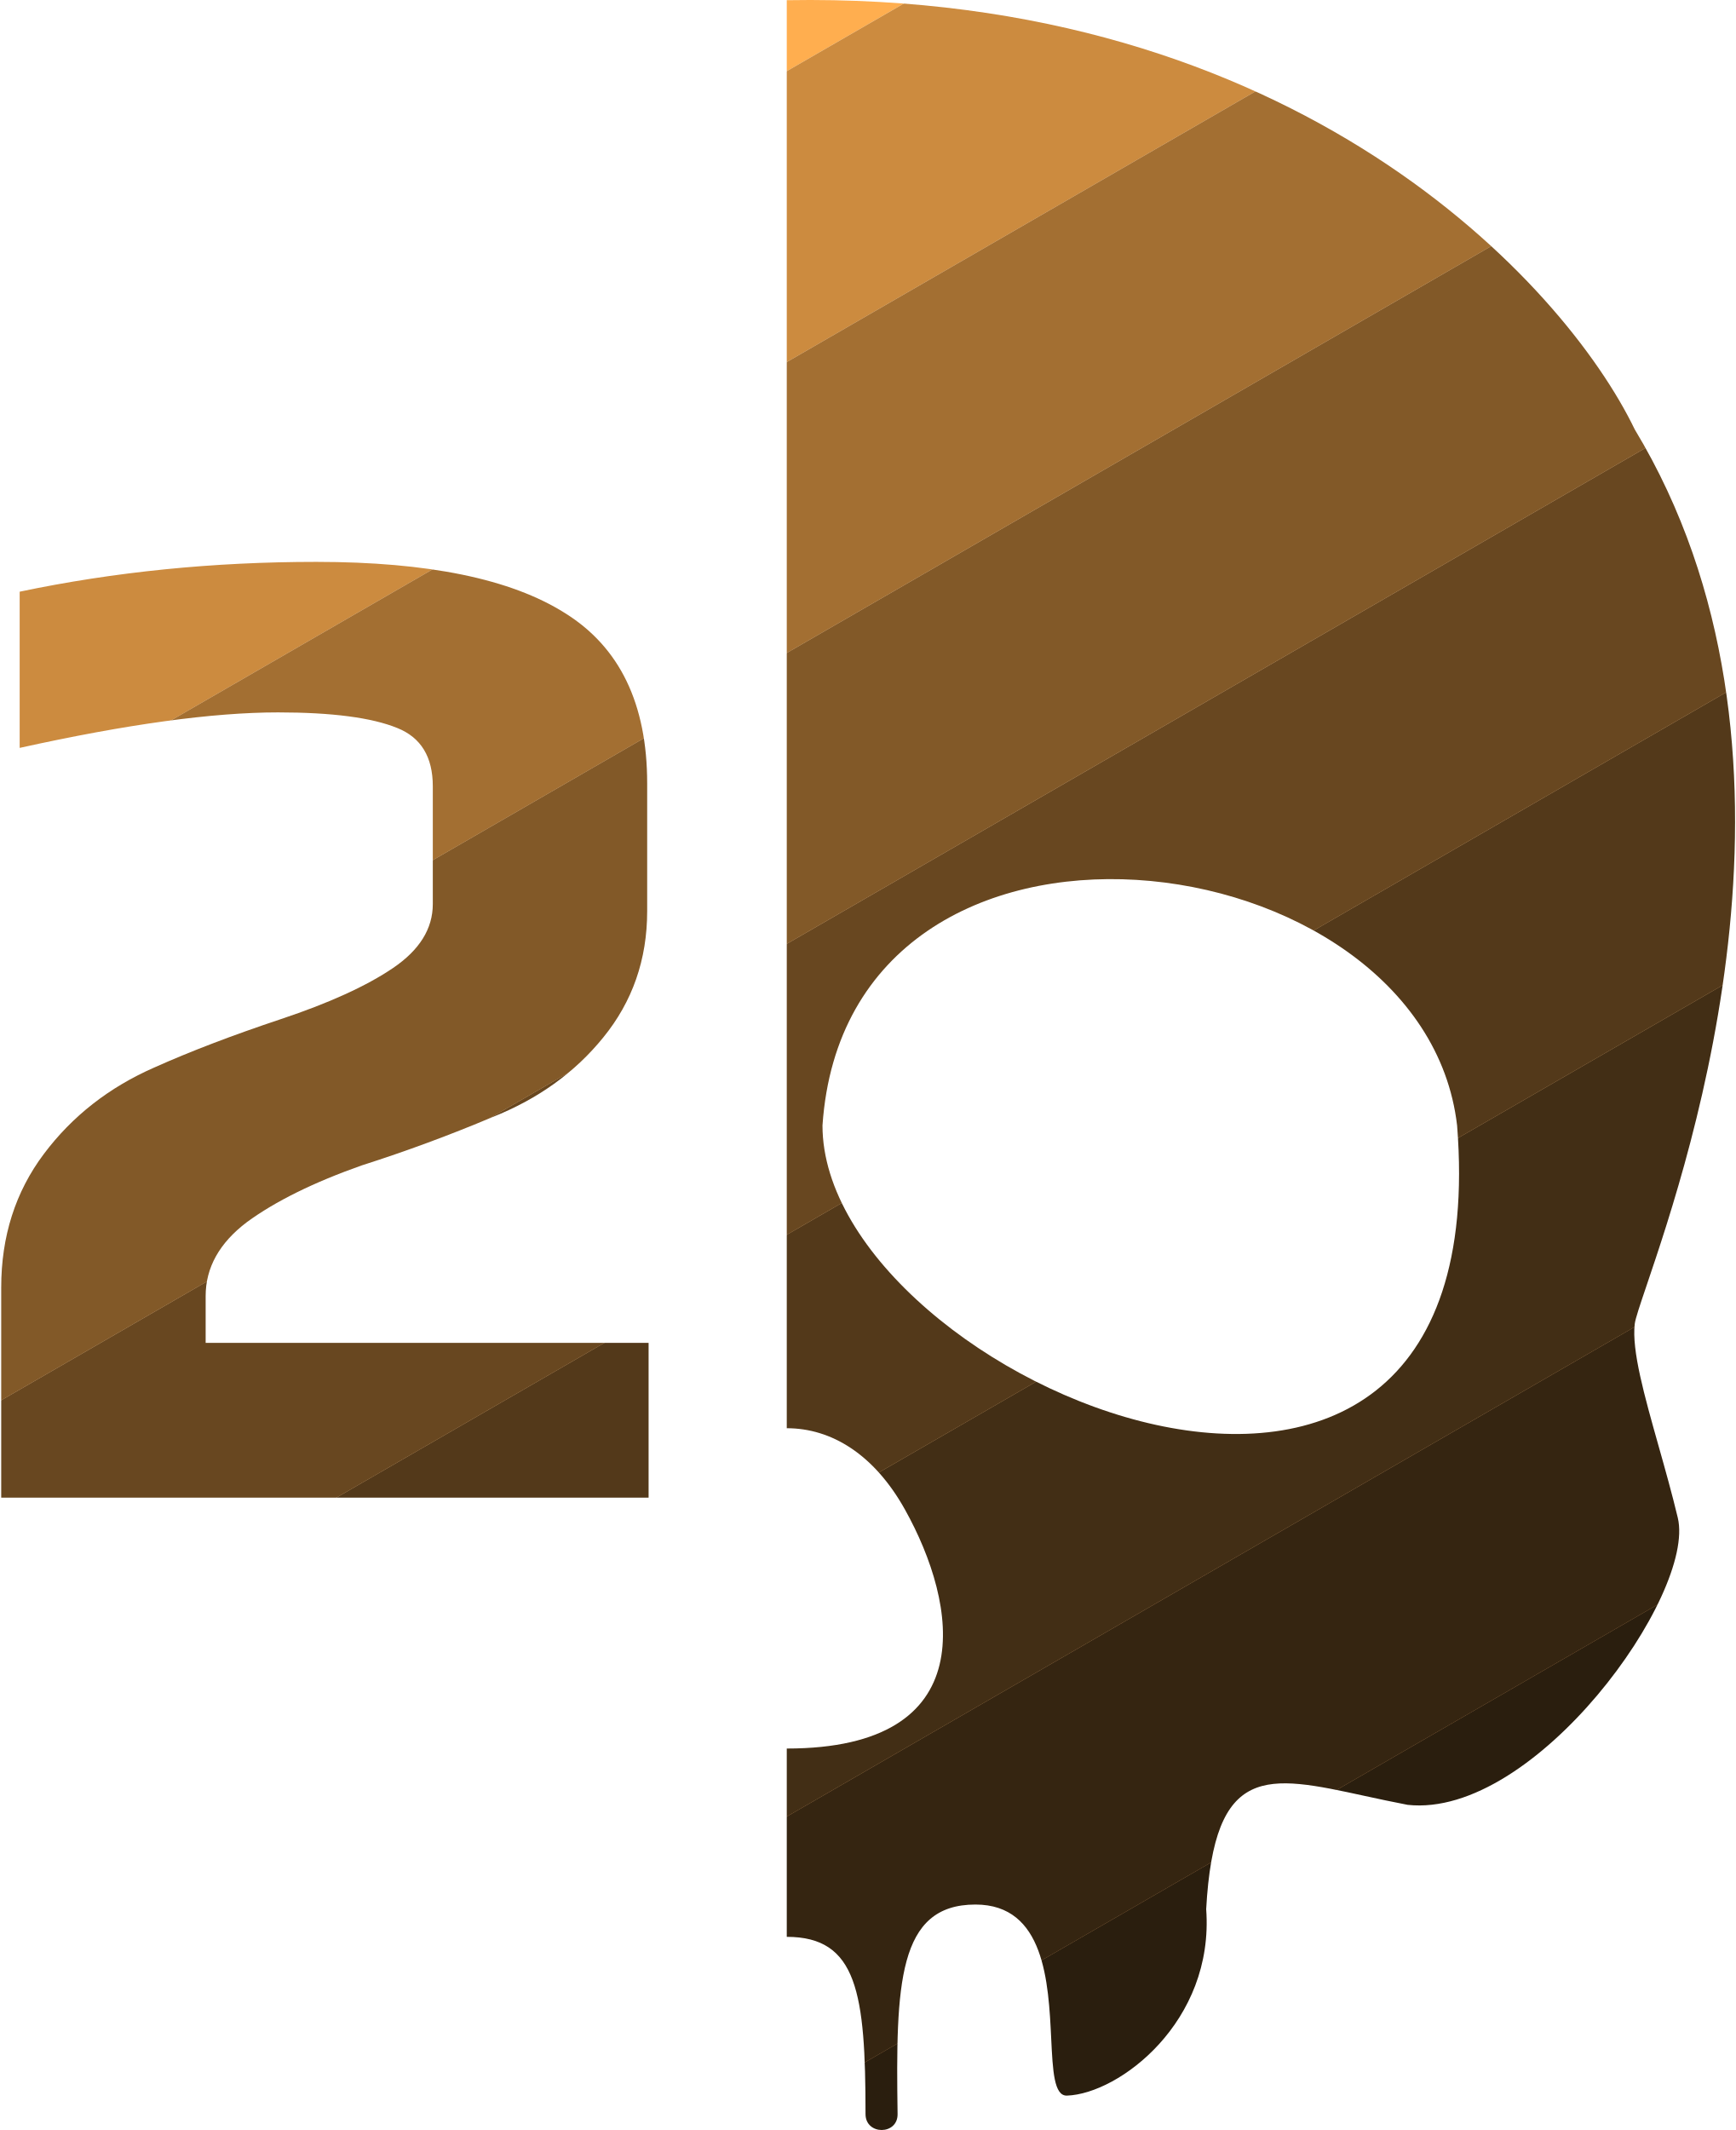
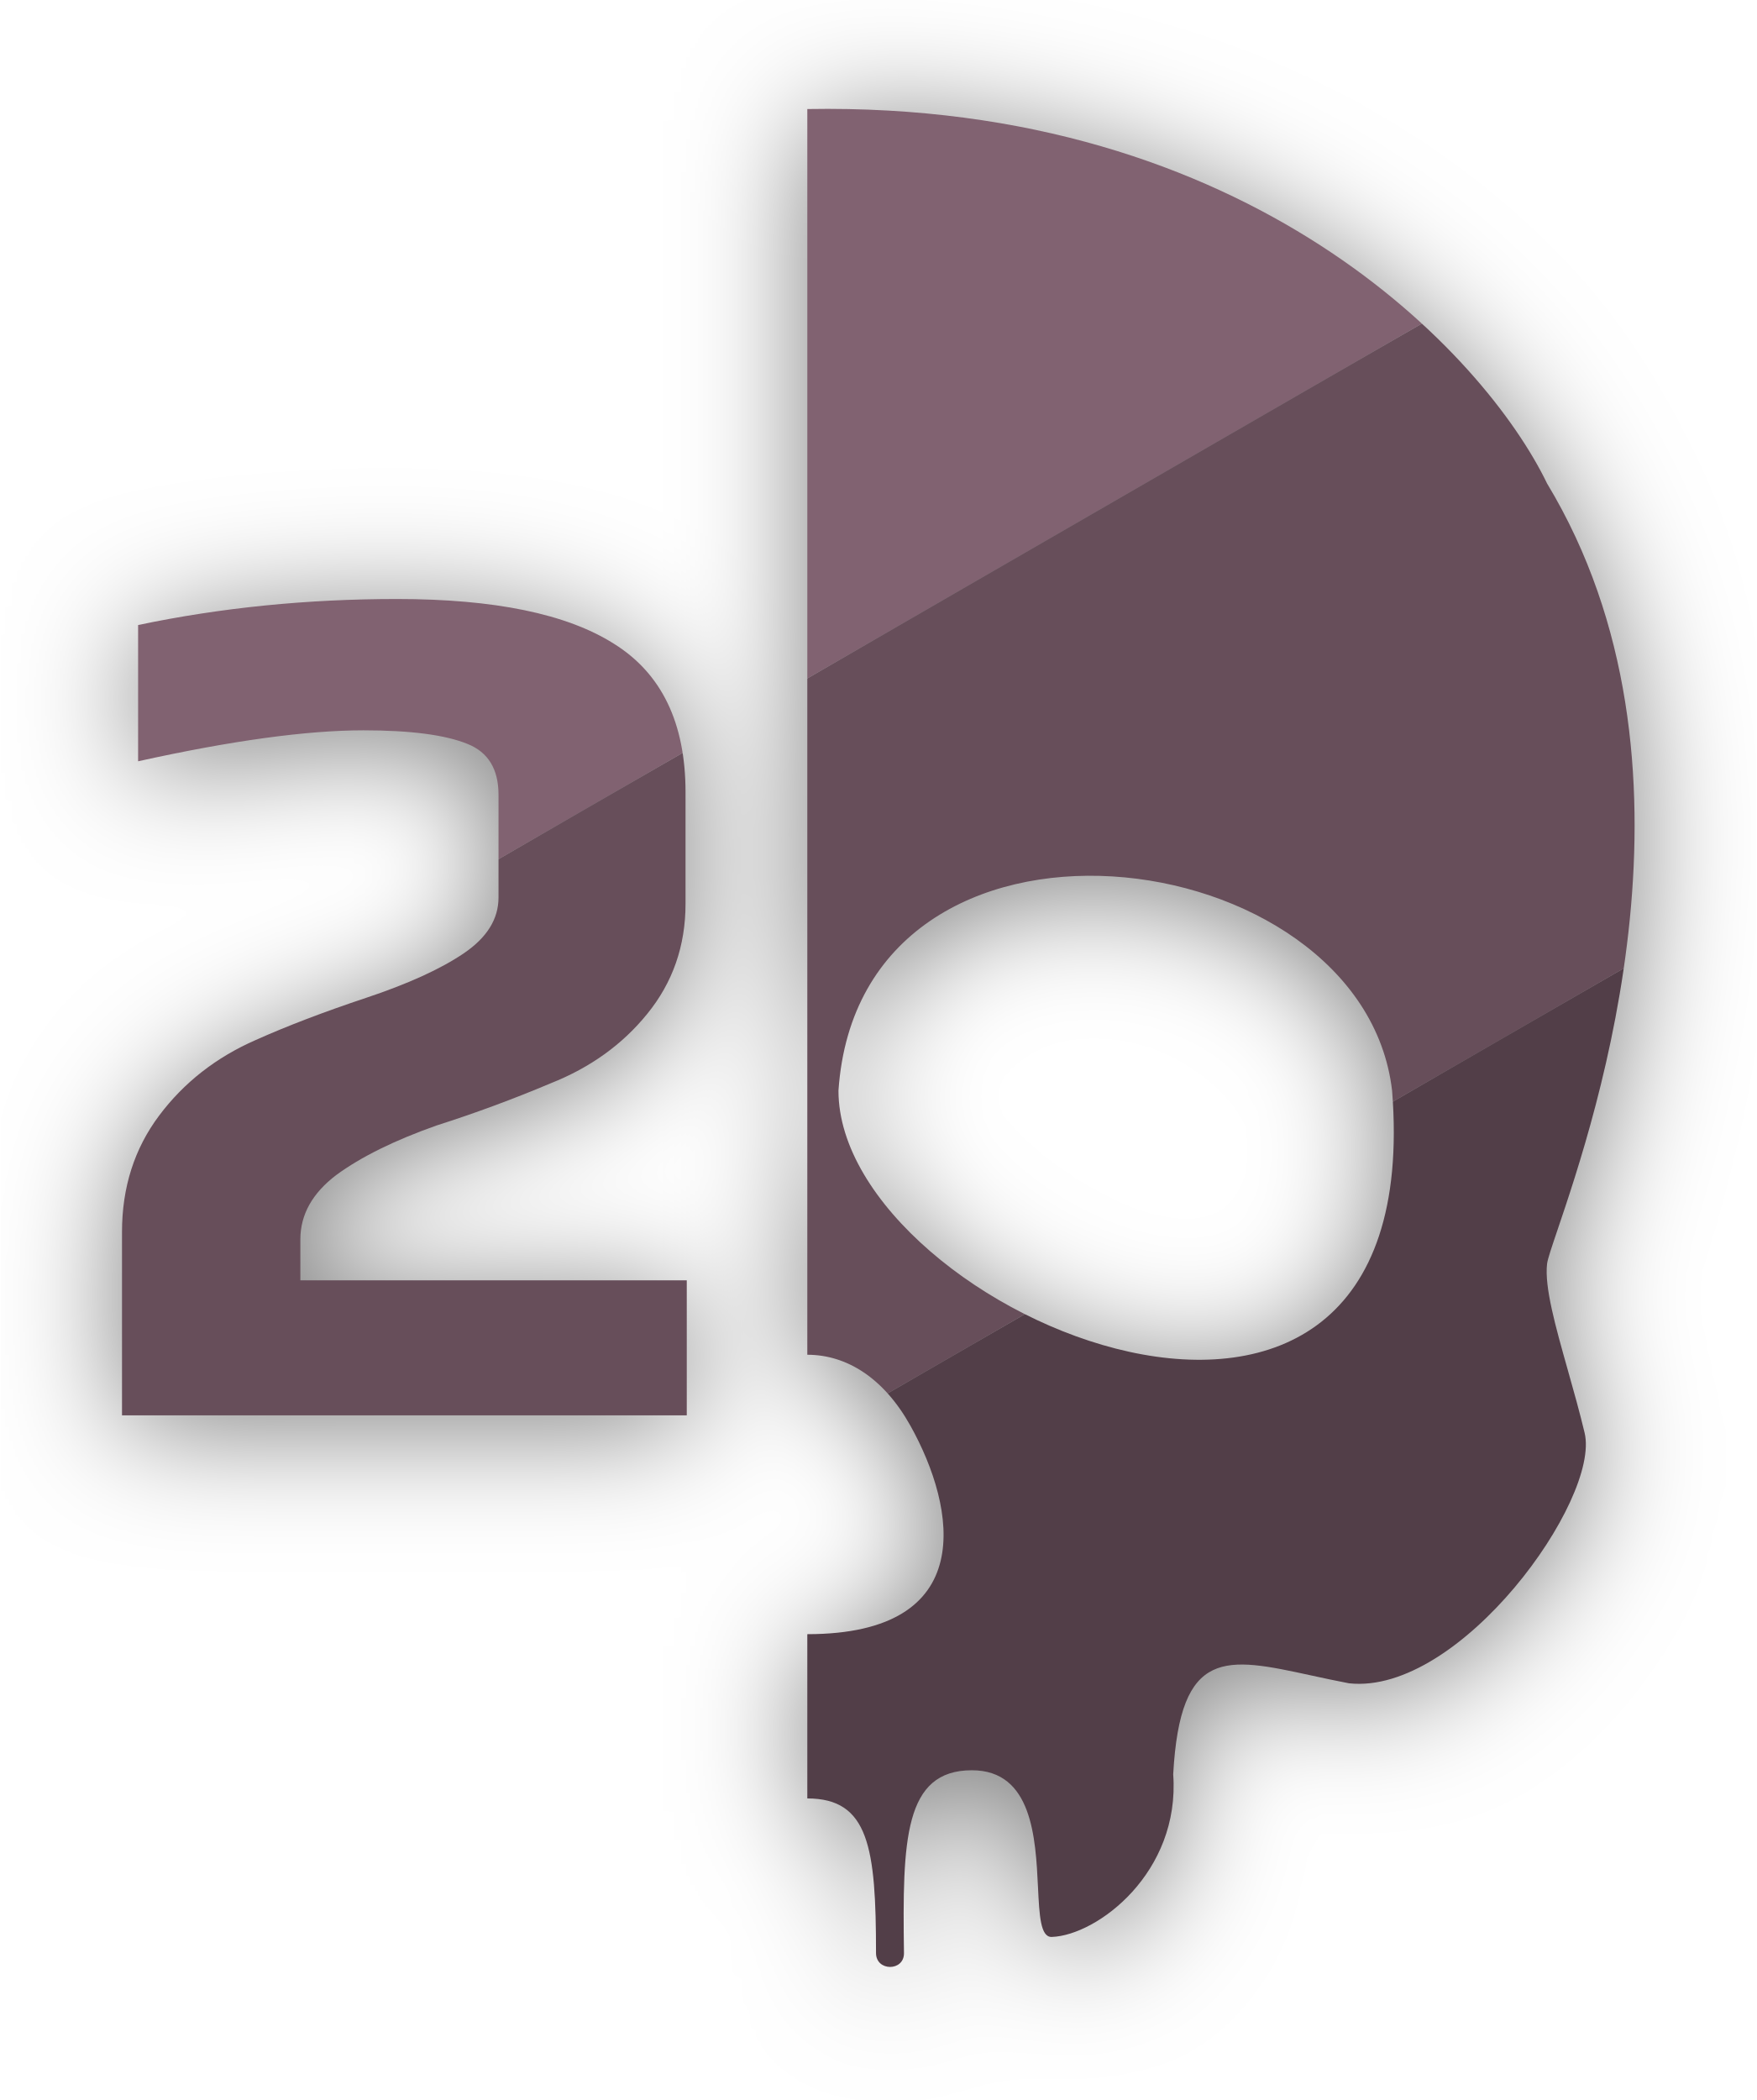
- <svg xmlns="http://www.w3.org/2000/svg" width="626" height="768" viewBox="0 0 626 768" fill="none">
-   <mask id="mask0_765_279" style="mask-type:alpha" maskUnits="userSpaceOnUse" x="283" y="0" width="343" height="768">
-     <path fill-rule="evenodd" clip-rule="evenodd" d="M283.742 698.355C309.172 698.355 312.144 718.658 312.144 762.259C312.144 769.914 323.812 769.913 323.703 762.259C323.043 715.662 323.703 686.706 351.775 686.706C376.762 686.706 378.122 714.742 379.107 735.045C379.671 746.675 380.112 755.768 384.8 755.602C403.625 754.937 437.971 728.976 434.999 688.37C437.899 635.76 456.844 639.873 492.056 647.516C496.942 648.577 502.142 649.705 507.655 650.76C553.56 655.752 611.685 574.874 605.08 547.249C602.994 538.525 600.513 529.734 598.146 521.349C593.019 503.182 588.428 486.918 589.558 477.354C589.782 475.462 591.42 470.621 593.887 463.332C609.65 416.756 659.236 270.244 589.558 154.839C564.019 101.918 467.1 -3.124 283.742 0.071V514.964C299.925 514.964 315.287 524.462 326.345 544.253C345.5 578.535 354.747 630.457 283.742 630.457V698.355ZM296.622 405.795C296.622 497.99 541.011 601.501 525.489 405.795C513.269 300.952 305.605 274.526 296.622 405.795Z" fill="#0D0D0D" />
-   </mask>
-   <g mask="url(#mask0_765_279)">
-     <rect width="768" height="90.839" transform="translate(-238 222) rotate(-30)" fill="#FFAE4F" />
-     <rect width="768" height="90.839" transform="translate(-192.581 300.669) rotate(-30)" fill="#FFAE4F" />
-     <rect width="768" height="90.839" transform="translate(-192.581 300.669) rotate(-30)" fill="black" fill-opacity="0.2" />
-     <rect width="768" height="90.839" transform="translate(-147.161 379.338) rotate(-30)" fill="#FFAE4F" />
-     <rect width="768" height="90.839" transform="translate(-147.161 379.338) rotate(-30)" fill="black" fill-opacity="0.2" />
-     <rect width="768" height="90.839" transform="translate(-147.161 379.338) rotate(-30)" fill="black" fill-opacity="0.2" />
-     <rect width="768" height="90.839" transform="translate(-101.742 458.006) rotate(-30)" fill="#FFAE4F" />
-     <rect width="768" height="90.839" transform="translate(-101.742 458.006) rotate(-30)" fill="black" fill-opacity="0.2" />
-     <rect width="768" height="90.839" transform="translate(-101.742 458.006) rotate(-30)" fill="black" fill-opacity="0.2" />
-     <rect width="768" height="90.839" transform="translate(-101.742 458.006) rotate(-30)" fill="black" fill-opacity="0.2" />
-     <rect width="768" height="90.839" transform="translate(-56.3226 536.675) rotate(-30)" fill="#FFAE4F" />
-     <rect width="768" height="90.839" transform="translate(-56.3226 536.675) rotate(-30)" fill="black" fill-opacity="0.2" />
-     <rect width="768" height="90.839" transform="translate(-56.3226 536.675) rotate(-30)" fill="black" fill-opacity="0.2" />
-     <rect width="768" height="90.839" transform="translate(-56.3226 536.675) rotate(-30)" fill="black" fill-opacity="0.2" />
-     <rect width="768" height="90.839" transform="translate(-56.3226 536.675) rotate(-30)" fill="black" fill-opacity="0.2" />
-     <rect width="768" height="90.839" transform="translate(-10.9032 615.343) rotate(-30)" fill="#FFAE4F" />
-     <rect width="768" height="90.839" transform="translate(-10.9032 615.343) rotate(-30)" fill="black" fill-opacity="0.2" />
-     <rect width="768" height="90.839" transform="translate(-10.9032 615.343) rotate(-30)" fill="black" fill-opacity="0.2" />
-     <rect width="768" height="90.839" transform="translate(-10.9032 615.343) rotate(-30)" fill="black" fill-opacity="0.2" />
-     <rect width="768" height="90.839" transform="translate(-10.9032 615.343) rotate(-30)" fill="black" fill-opacity="0.2" />
-     <rect width="768" height="90.839" transform="translate(-10.9032 615.343) rotate(-30)" fill="black" fill-opacity="0.2" />
-     <rect width="768" height="90.839" transform="translate(34.5161 694.012) rotate(-30)" fill="#FFAE4F" />
-     <rect width="768" height="90.839" transform="translate(34.5161 694.012) rotate(-30)" fill="black" fill-opacity="0.2" />
-     <rect width="768" height="90.839" transform="translate(34.5161 694.012) rotate(-30)" fill="black" fill-opacity="0.2" />
-     <rect width="768" height="90.839" transform="translate(34.5161 694.012) rotate(-30)" fill="black" fill-opacity="0.2" />
-     <rect width="768" height="90.839" transform="translate(34.5161 694.012) rotate(-30)" fill="black" fill-opacity="0.2" />
-     <rect width="768" height="90.839" transform="translate(34.5161 694.012) rotate(-30)" fill="black" fill-opacity="0.2" />
-     <rect width="768" height="90.839" transform="translate(34.5161 694.012) rotate(-30)" fill="black" fill-opacity="0.2" />
-     <rect width="768" height="90.839" transform="translate(79.9355 772.68) rotate(-30)" fill="#FFAE4F" />
-     <rect width="768" height="90.839" transform="translate(79.9355 772.68) rotate(-30)" fill="black" fill-opacity="0.2" />
-     <rect width="768" height="90.839" transform="translate(79.9355 772.68) rotate(-30)" fill="black" fill-opacity="0.2" />
-     <rect width="768" height="90.839" transform="translate(79.9355 772.68) rotate(-30)" fill="black" fill-opacity="0.2" />
-     <rect width="768" height="90.839" transform="translate(79.9355 772.68) rotate(-30)" fill="black" fill-opacity="0.2" />
-     <rect width="768" height="90.839" transform="translate(79.9355 772.68) rotate(-30)" fill="black" fill-opacity="0.2" />
-     <rect width="768" height="90.839" transform="translate(79.9355 772.68) rotate(-30)" fill="black" fill-opacity="0.2" />
-     <rect width="768" height="90.839" transform="translate(79.9355 772.68) rotate(-30)" fill="black" fill-opacity="0.2" />
-     <rect width="768" height="90.839" transform="translate(125.355 851.349) rotate(-30)" fill="#FFAE4F" />
-     <rect width="768" height="90.839" transform="translate(125.355 851.349) rotate(-30)" fill="black" fill-opacity="0.2" />
-     <rect width="768" height="90.839" transform="translate(125.355 851.349) rotate(-30)" fill="black" fill-opacity="0.2" />
-     <rect width="768" height="90.839" transform="translate(125.355 851.349) rotate(-30)" fill="black" fill-opacity="0.2" />
-     <rect width="768" height="90.839" transform="translate(125.355 851.349) rotate(-30)" fill="black" fill-opacity="0.2" />
-     <rect width="768" height="90.839" transform="translate(125.355 851.349) rotate(-30)" fill="black" fill-opacity="0.2" />
-     <rect width="768" height="90.839" transform="translate(125.355 851.349) rotate(-30)" fill="black" fill-opacity="0.2" />
-     <rect width="768" height="90.839" transform="translate(125.355 851.349) rotate(-30)" fill="black" fill-opacity="0.2" />
-     <rect width="768" height="90.839" transform="translate(125.355 851.349) rotate(-30)" fill="black" fill-opacity="0.2" />
+ <svg xmlns="http://www.w3.org/2000/svg" width="726" height="868" viewBox="0 0 726 868" fill="none">
+   <g filter="url(#filter0_d_874_109)">
+     <mask id="mask0_874_109" style="mask-type:alpha" maskUnits="userSpaceOnUse" x="333" y="45" width="343" height="768">
+       <path fill-rule="evenodd" clip-rule="evenodd" d="M333.742 743.355C359.172 743.355 362.144 763.658 362.144 807.259C362.144 814.914 373.812 814.913 373.703 807.259C373.043 760.662 373.703 731.706 401.775 731.706C426.762 731.706 428.122 759.742 429.107 780.045C429.671 791.675 430.112 800.768 434.8 800.602C453.625 799.937 487.971 773.976 484.999 733.37C487.899 680.76 506.844 684.873 542.056 692.516C546.942 693.577 552.142 694.705 557.655 695.76C603.56 700.752 661.685 619.874 655.08 592.249C652.994 583.525 650.513 574.734 648.146 566.349C643.019 548.182 638.428 531.918 639.558 522.354C639.782 520.462 641.42 515.621 643.887 508.332C659.65 461.756 709.236 315.244 639.558 199.839C614.019 146.918 517.1 41.876 333.742 45.071V559.964C349.925 559.964 365.287 569.462 376.345 589.253C395.5 623.535 404.747 675.457 333.742 675.457V743.355ZM346.622 450.795C346.622 542.99 591.011 646.501 575.489 450.795C563.269 345.952 355.605 319.526 346.622 450.795Z" fill="#0D0D0D" />
+     </mask>
+     <g mask="url(#mask0_874_109)">
+       <rect width="768" height="272.516" transform="translate(-188 267) rotate(-30)" fill="#816271" />
+       <rect width="768" height="272.516" transform="translate(-51.7419 503.006) rotate(-30)" fill="#816271" />
+       <rect width="768" height="272.516" transform="translate(-51.7419 503.006) rotate(-30)" fill="black" fill-opacity="0.2" />
+       <rect width="768" height="272.516" transform="translate(84.5161 739.012) rotate(-30)" fill="#816271" />
+       <rect width="768" height="272.516" transform="translate(84.5161 739.012) rotate(-30)" fill="black" fill-opacity="0.2" />
+       <rect width="768" height="272.516" transform="translate(84.5161 739.012) rotate(-30)" fill="black" fill-opacity="0.2" />
+     </g>
+     <mask id="mask1_874_109" style="mask-type:alpha" maskUnits="userSpaceOnUse" x="50" y="247" width="234" height="338">
+       <path d="M50.438 509.224C50.438 490.792 55.558 474.749 65.798 461.096C76.038 447.443 89.35 437.032 105.734 429.864C118.705 424.061 133.894 418.259 151.302 412.456C168.71 406.653 182.193 400.509 191.75 394.024C201.307 387.539 206.086 379.859 206.086 370.984V328.488C206.086 317.907 201.819 310.909 193.286 307.496C184.07 303.741 169.734 301.864 150.278 301.864C126.726 301.864 95.665 306.131 57.094 314.664V258.344C91.227 251.176 126.897 247.592 164.102 247.592C204.379 247.592 234.246 253.736 253.702 266.024C273.499 278.312 283.398 298.792 283.398 327.464V373.544C283.398 390.952 278.107 406.141 267.526 419.112C257.286 431.741 243.974 441.299 227.59 447.784C212.23 454.269 196.529 460.072 180.486 465.192C163.078 471.336 149.254 478.163 139.014 485.672C129.115 493.181 124.166 502.056 124.166 512.296V529.192H283.91V585H50.438V509.224Z" fill="#2A1E0E" />
+     </mask>
+     <g mask="url(#mask1_874_109)">
+       <rect width="768" height="272.516" transform="translate(-188 268) rotate(-30)" fill="#816271" />
+       <rect width="768" height="272.516" transform="translate(-51.7419 504.006) rotate(-30)" fill="#816271" />
+       <rect width="768" height="272.516" transform="translate(-51.7419 504.006) rotate(-30)" fill="black" fill-opacity="0.2" />
+       <rect width="768" height="272.516" transform="translate(84.5161 740.012) rotate(-30)" fill="#816271" />
+       <rect width="768" height="272.516" transform="translate(84.5161 740.012) rotate(-30)" fill="black" fill-opacity="0.2" />
+       <rect width="768" height="272.516" transform="translate(84.5161 740.012) rotate(-30)" fill="black" fill-opacity="0.2" />
+     </g>
  </g>
-   <mask id="mask1_765_279" style="mask-type:alpha" maskUnits="userSpaceOnUse" x="0" y="202" width="234" height="338">
-     <path d="M0.438 464.224C0.438 445.792 5.558 429.749 15.798 416.096C26.038 402.443 39.35 392.032 55.734 384.864C68.705 379.061 83.894 373.259 101.302 367.456C118.71 361.653 132.193 355.509 141.75 349.024C151.307 342.539 156.086 334.859 156.086 325.984V283.488C156.086 272.907 151.819 265.909 143.286 262.496C134.07 258.741 119.734 256.864 100.278 256.864C76.726 256.864 45.665 261.131 7.094 269.664V213.344C41.227 206.176 76.897 202.592 114.102 202.592C154.379 202.592 184.246 208.736 203.702 221.024C223.499 233.312 233.398 253.792 233.398 282.464V328.544C233.398 345.952 228.107 361.141 217.526 374.112C207.286 386.741 193.974 396.299 177.59 402.784C162.23 409.269 146.529 415.072 130.486 420.192C113.078 426.336 99.254 433.163 89.014 440.672C79.115 448.181 74.166 457.056 74.166 467.296V484.192H233.91V540H0.438V464.224Z" fill="#2A1E0E" />
-   </mask>
-   <g mask="url(#mask1_765_279)">
-     <rect width="768" height="90.839" transform="translate(-238 223) rotate(-30)" fill="#FFAE4F" />
-     <rect width="768" height="90.839" transform="translate(-192.581 301.669) rotate(-30)" fill="#FFAE4F" />
-     <rect width="768" height="90.839" transform="translate(-192.581 301.669) rotate(-30)" fill="black" fill-opacity="0.2" />
-     <rect width="768" height="90.839" transform="translate(-147.161 380.338) rotate(-30)" fill="#FFAE4F" />
-     <rect width="768" height="90.839" transform="translate(-147.161 380.338) rotate(-30)" fill="black" fill-opacity="0.2" />
-     <rect width="768" height="90.839" transform="translate(-147.161 380.338) rotate(-30)" fill="black" fill-opacity="0.2" />
-     <rect width="768" height="90.839" transform="translate(-101.742 459.006) rotate(-30)" fill="#FFAE4F" />
-     <rect width="768" height="90.839" transform="translate(-101.742 459.006) rotate(-30)" fill="black" fill-opacity="0.2" />
-     <rect width="768" height="90.839" transform="translate(-101.742 459.006) rotate(-30)" fill="black" fill-opacity="0.2" />
-     <rect width="768" height="90.839" transform="translate(-101.742 459.006) rotate(-30)" fill="black" fill-opacity="0.2" />
-     <rect width="768" height="90.839" transform="translate(-56.3226 537.675) rotate(-30)" fill="#FFAE4F" />
-     <rect width="768" height="90.839" transform="translate(-56.3226 537.675) rotate(-30)" fill="black" fill-opacity="0.2" />
-     <rect width="768" height="90.839" transform="translate(-56.3226 537.675) rotate(-30)" fill="black" fill-opacity="0.2" />
-     <rect width="768" height="90.839" transform="translate(-56.3226 537.675) rotate(-30)" fill="black" fill-opacity="0.2" />
-     <rect width="768" height="90.839" transform="translate(-56.3226 537.675) rotate(-30)" fill="black" fill-opacity="0.2" />
-     <rect width="768" height="90.839" transform="translate(-10.9032 616.343) rotate(-30)" fill="#FFAE4F" />
-     <rect width="768" height="90.839" transform="translate(-10.9032 616.343) rotate(-30)" fill="black" fill-opacity="0.2" />
-     <rect width="768" height="90.839" transform="translate(-10.9032 616.343) rotate(-30)" fill="black" fill-opacity="0.2" />
-     <rect width="768" height="90.839" transform="translate(-10.9032 616.343) rotate(-30)" fill="black" fill-opacity="0.2" />
-     <rect width="768" height="90.839" transform="translate(-10.9032 616.343) rotate(-30)" fill="black" fill-opacity="0.2" />
-     <rect width="768" height="90.839" transform="translate(-10.9032 616.343) rotate(-30)" fill="black" fill-opacity="0.2" />
-     <rect width="768" height="90.839" transform="translate(34.5161 695.012) rotate(-30)" fill="#FFAE4F" />
-     <rect width="768" height="90.839" transform="translate(34.5161 695.012) rotate(-30)" fill="black" fill-opacity="0.2" />
-     <rect width="768" height="90.839" transform="translate(34.5161 695.012) rotate(-30)" fill="black" fill-opacity="0.2" />
-     <rect width="768" height="90.839" transform="translate(34.5161 695.012) rotate(-30)" fill="black" fill-opacity="0.2" />
-     <rect width="768" height="90.839" transform="translate(34.5161 695.012) rotate(-30)" fill="black" fill-opacity="0.2" />
-     <rect width="768" height="90.839" transform="translate(34.5161 695.012) rotate(-30)" fill="black" fill-opacity="0.2" />
-     <rect width="768" height="90.839" transform="translate(34.5161 695.012) rotate(-30)" fill="black" fill-opacity="0.2" />
-     <rect width="768" height="90.839" transform="translate(79.9355 773.68) rotate(-30)" fill="#FFAE4F" />
-     <rect width="768" height="90.839" transform="translate(79.9355 773.68) rotate(-30)" fill="black" fill-opacity="0.2" />
-     <rect width="768" height="90.839" transform="translate(79.9355 773.68) rotate(-30)" fill="black" fill-opacity="0.2" />
-     <rect width="768" height="90.839" transform="translate(79.9355 773.68) rotate(-30)" fill="black" fill-opacity="0.2" />
-     <rect width="768" height="90.839" transform="translate(79.9355 773.68) rotate(-30)" fill="black" fill-opacity="0.2" />
-     <rect width="768" height="90.839" transform="translate(79.9355 773.68) rotate(-30)" fill="black" fill-opacity="0.2" />
-     <rect width="768" height="90.839" transform="translate(79.9355 773.68) rotate(-30)" fill="black" fill-opacity="0.2" />
-     <rect width="768" height="90.839" transform="translate(79.9355 773.68) rotate(-30)" fill="black" fill-opacity="0.2" />
-     <rect width="768" height="90.839" transform="translate(125.355 852.349) rotate(-30)" fill="#FFAE4F" />
-     <rect width="768" height="90.839" transform="translate(125.355 852.349) rotate(-30)" fill="black" fill-opacity="0.2" />
-     <rect width="768" height="90.839" transform="translate(125.355 852.349) rotate(-30)" fill="black" fill-opacity="0.2" />
-     <rect width="768" height="90.839" transform="translate(125.355 852.349) rotate(-30)" fill="black" fill-opacity="0.2" />
-     <rect width="768" height="90.839" transform="translate(125.355 852.349) rotate(-30)" fill="black" fill-opacity="0.2" />
-     <rect width="768" height="90.839" transform="translate(125.355 852.349) rotate(-30)" fill="black" fill-opacity="0.2" />
-     <rect width="768" height="90.839" transform="translate(125.355 852.349) rotate(-30)" fill="black" fill-opacity="0.2" />
-     <rect width="768" height="90.839" transform="translate(125.355 852.349) rotate(-30)" fill="black" fill-opacity="0.2" />
-     <rect width="768" height="90.839" transform="translate(125.355 852.349) rotate(-30)" fill="black" fill-opacity="0.2" />
-   </g>
+   <defs>
+     <filter id="filter0_d_874_109" x="0.438" y="0" width="725.304" height="868" filterUnits="userSpaceOnUse" color-interpolation-filters="sRGB">
+       <feFlood flood-opacity="0" result="BackgroundImageFix" />
+       <feColorMatrix in="SourceAlpha" type="matrix" values="0 0 0 0 0 0 0 0 0 0 0 0 0 0 0 0 0 0 127 0" result="hardAlpha" />
+       <feOffset dy="5" />
+       <feGaussianBlur stdDeviation="25" />
+       <feColorMatrix type="matrix" values="0 0 0 0 0 0 0 0 0 0 0 0 0 0 0 0 0 0 0.5 0" />
+       <feBlend mode="normal" in2="BackgroundImageFix" result="effect1_dropShadow_874_109" />
+       <feBlend mode="normal" in="SourceGraphic" in2="effect1_dropShadow_874_109" result="shape" />
+     </filter>
+   </defs>
</svg>
